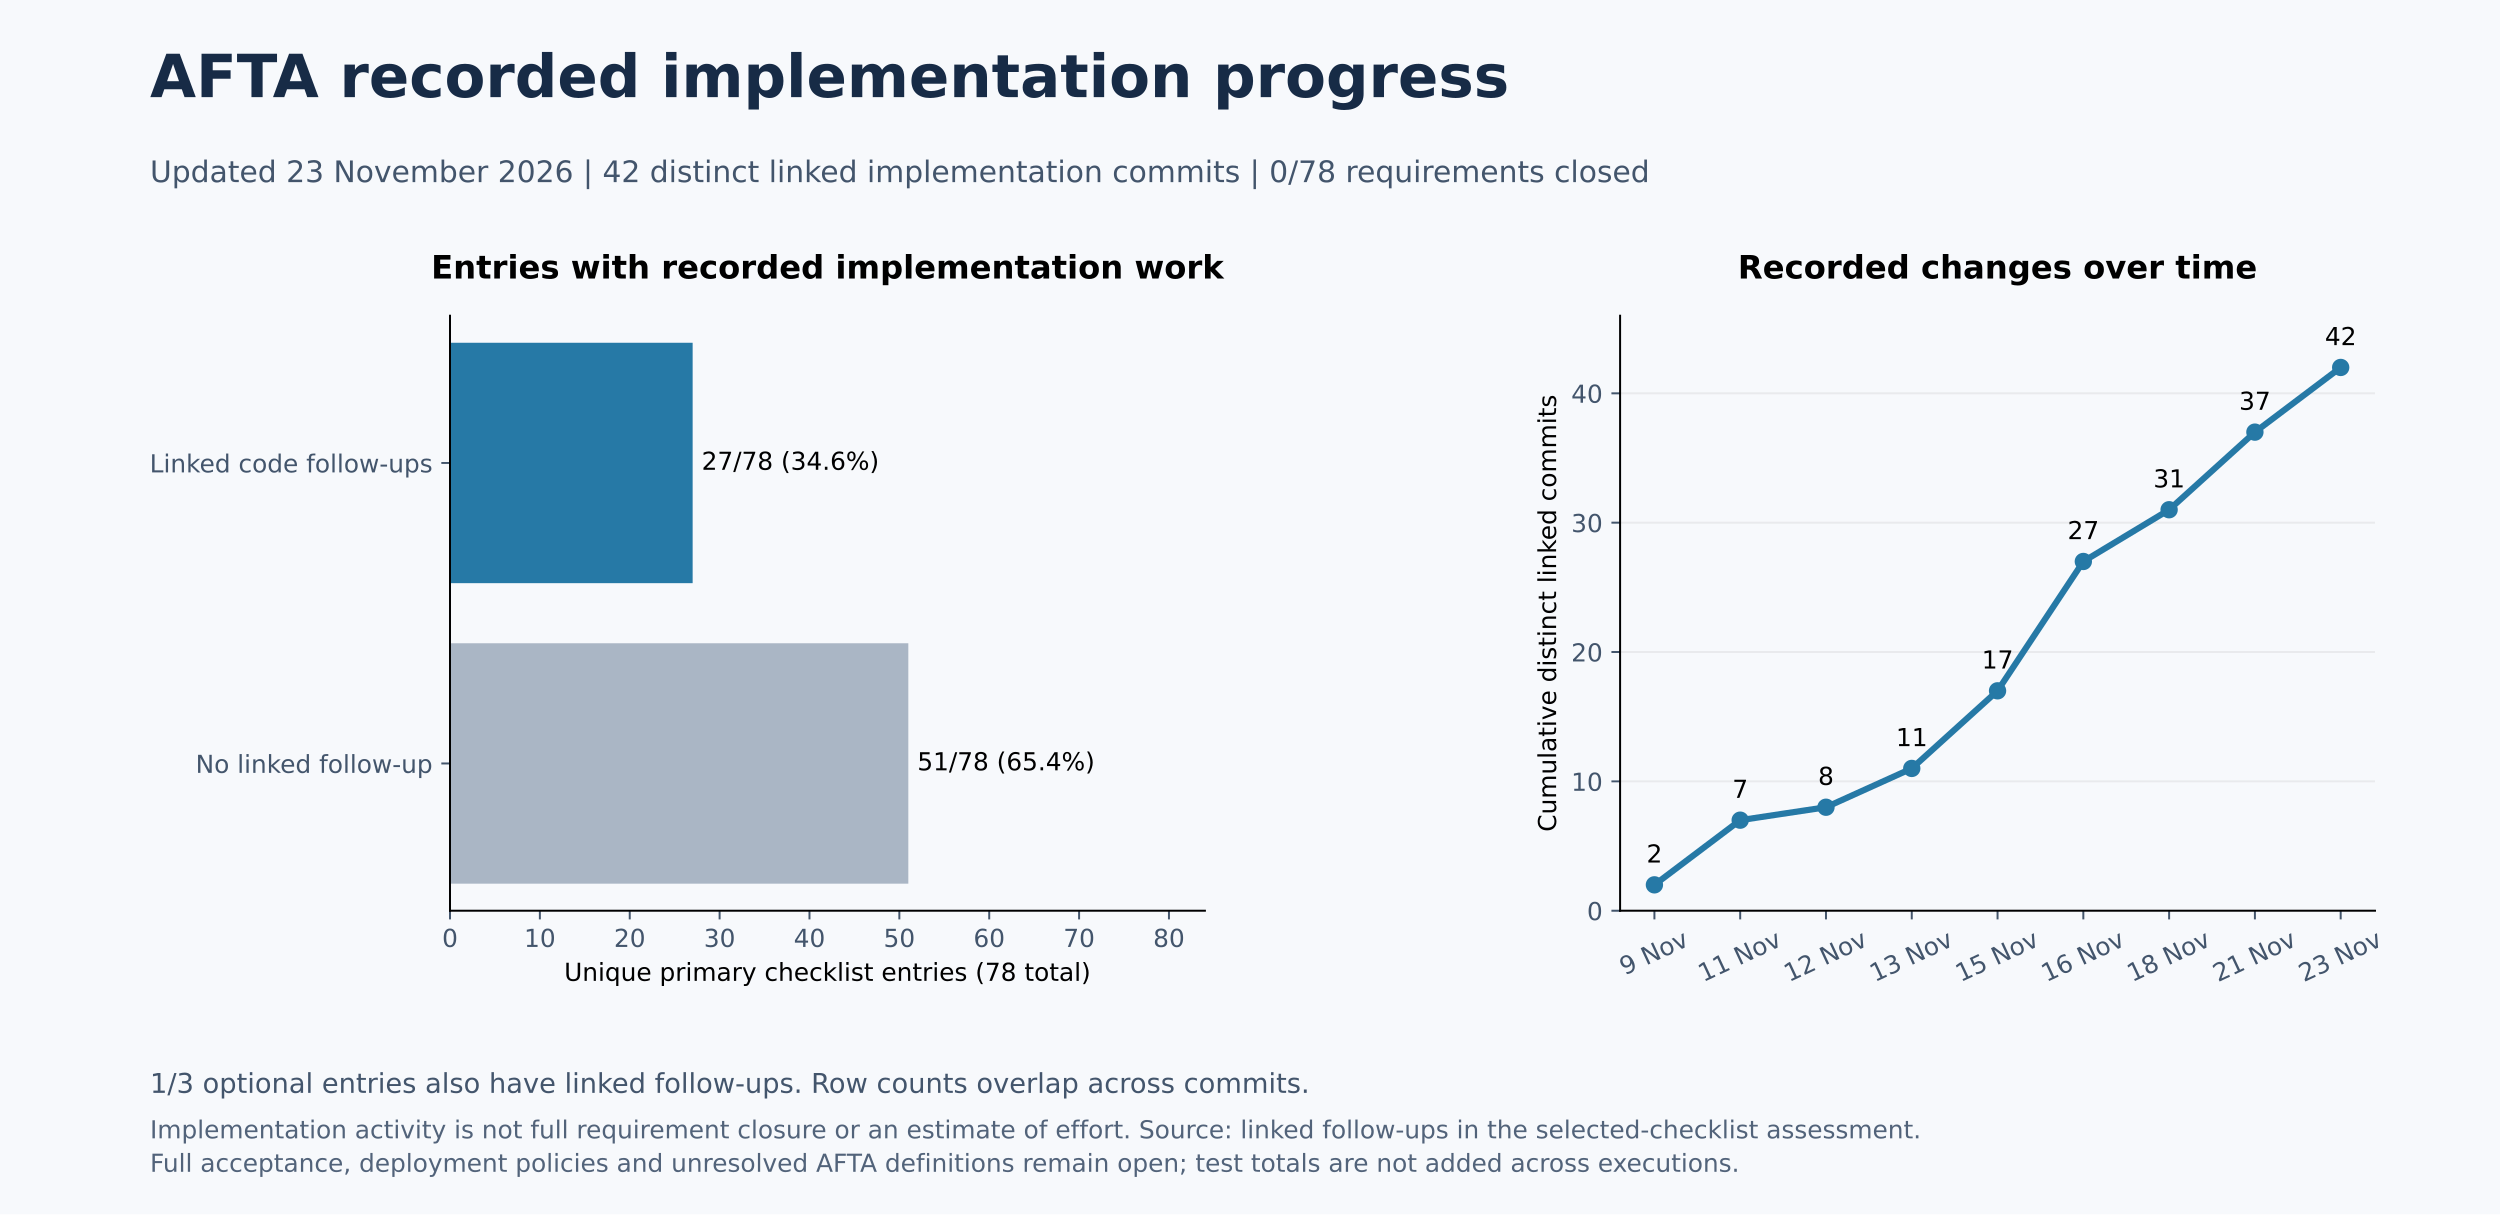
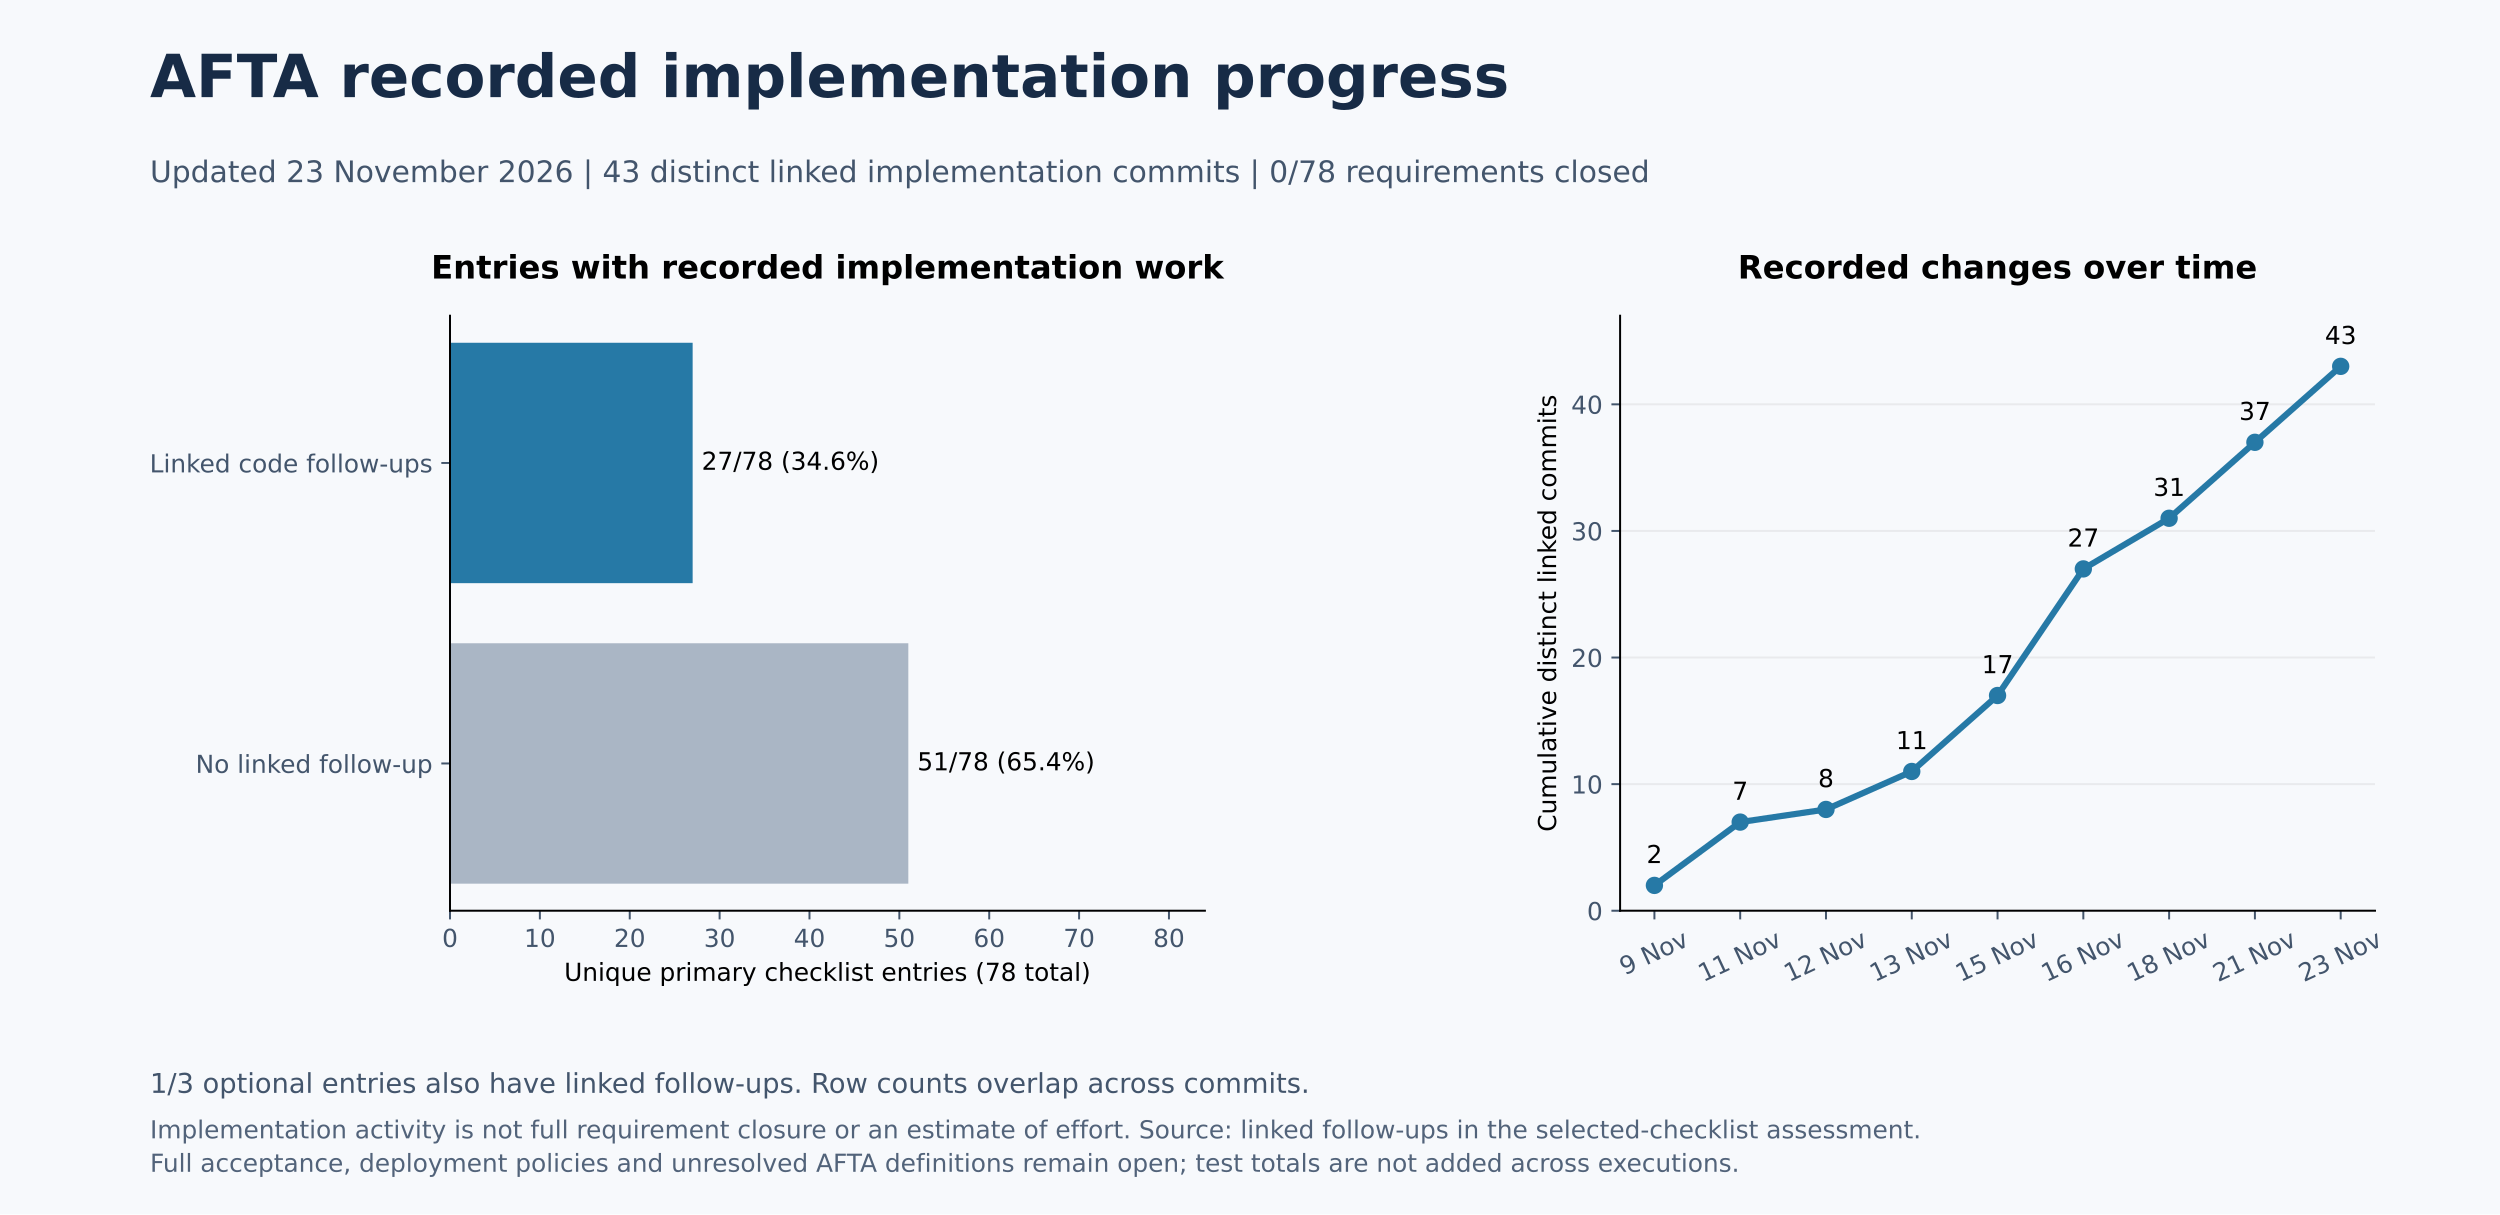
<svg xmlns="http://www.w3.org/2000/svg" xmlns:xlink="http://www.w3.org/1999/xlink" width="1008pt" height="489.6pt" viewBox="0 0 1008 489.6" version="1.1">
  <defs>
    <style type="text/css">*{stroke-linejoin: round; stroke-linecap: butt}</style>
  </defs>
  <g id="figure_1">
    <g id="patch_1">
      <path d="M 0 489.6 L 1008 489.6 L 1008 0 L 0 0 z " style="fill: #f7f9fc" />
    </g>
    <g id="axes_1">
      <g id="patch_2">
        <path d="M 181.44 367.2 L 485.816 367.2 L 485.816 127.296 L 181.44 127.296 z " style="fill: #f7f9fc" />
      </g>
      <g id="patch_3">
-         <path d="M 181.44 138.201 L 279.275 138.201 L 279.275 235.132 L 181.44 235.132 z " clip-path="url(#p24eb7e56e4)" style="fill: #2679a6" />
+         <path d="M 181.44 138.201 L 279.275 138.201 L 279.275 235.132 L 181.44 235.132 z " clip-path="url(#pbc83897112)" style="fill: #2679a6" />
      </g>
      <g id="patch_4">
-         <path d="M 181.44 259.364 L 366.24 259.364 L 366.24 356.295 L 181.44 356.295 z " clip-path="url(#p24eb7e56e4)" style="fill: #aab6c5" />
+         <path d="M 181.44 259.364 L 366.24 259.364 L 366.24 356.295 L 181.44 356.295 z " clip-path="url(#pbc83897112)" style="fill: #aab6c5" />
      </g>
      <g id="matplotlib.axis_1">
        <g id="xtick_1">
          <g id="line2d_1">
            <defs>
-               <path id="mef30258f08" d="M 0 0 L 0 3.5 " style="stroke: #43556c; stroke-width: 0.8" />
+               <path id="m74cf019983" d="M 0 0 L 0 3.5 " style="stroke: #43556c; stroke-width: 0.8" />
            </defs>
            <g>
-               <use xlink:href="#mef30258f08" x="181.44" y="367.2" style="fill: #43556c; stroke: #43556c; stroke-width: 0.8" />
+               <use xlink:href="#m74cf019983" x="181.44" y="367.2" style="fill: #43556c; stroke: #43556c; stroke-width: 0.8" />
            </g>
          </g>
          <g id="text_1">
            <text style="font-size: 10px; font-family: 'DejaVu Sans'; text-anchor: middle; fill: #43556c" x="181.44" y="381.798" transform="rotate(-0 181.44 381.7984)">0</text>
          </g>
        </g>
        <g id="xtick_2">
          <g id="line2d_2">
            <g>
-               <use xlink:href="#mef30258f08" x="217.675" y="367.2" style="fill: #43556c; stroke: #43556c; stroke-width: 0.8" />
+               <use xlink:href="#m74cf019983" x="217.675" y="367.2" style="fill: #43556c; stroke: #43556c; stroke-width: 0.8" />
            </g>
          </g>
          <g id="text_2">
            <text style="font-size: 10px; font-family: 'DejaVu Sans'; text-anchor: middle; fill: #43556c" x="217.675" y="381.798" transform="rotate(-0 217.6753 381.7984)">10</text>
          </g>
        </g>
        <g id="xtick_3">
          <g id="line2d_3">
            <g>
-               <use xlink:href="#mef30258f08" x="253.911" y="367.2" style="fill: #43556c; stroke: #43556c; stroke-width: 0.8" />
+               <use xlink:href="#m74cf019983" x="253.911" y="367.2" style="fill: #43556c; stroke: #43556c; stroke-width: 0.8" />
            </g>
          </g>
          <g id="text_3">
            <text style="font-size: 10px; font-family: 'DejaVu Sans'; text-anchor: middle; fill: #43556c" x="253.911" y="381.798" transform="rotate(-0 253.9106 381.7984)">20</text>
          </g>
        </g>
        <g id="xtick_4">
          <g id="line2d_4">
            <g>
-               <use xlink:href="#mef30258f08" x="290.146" y="367.2" style="fill: #43556c; stroke: #43556c; stroke-width: 0.8" />
+               <use xlink:href="#m74cf019983" x="290.146" y="367.2" style="fill: #43556c; stroke: #43556c; stroke-width: 0.8" />
            </g>
          </g>
          <g id="text_4">
            <text style="font-size: 10px; font-family: 'DejaVu Sans'; text-anchor: middle; fill: #43556c" x="290.146" y="381.798" transform="rotate(-0 290.1459 381.7984)">30</text>
          </g>
        </g>
        <g id="xtick_5">
          <g id="line2d_5">
            <g>
-               <use xlink:href="#mef30258f08" x="326.381" y="367.2" style="fill: #43556c; stroke: #43556c; stroke-width: 0.8" />
+               <use xlink:href="#m74cf019983" x="326.381" y="367.2" style="fill: #43556c; stroke: #43556c; stroke-width: 0.8" />
            </g>
          </g>
          <g id="text_5">
            <text style="font-size: 10px; font-family: 'DejaVu Sans'; text-anchor: middle; fill: #43556c" x="326.381" y="381.798" transform="rotate(-0 326.3812 381.7984)">40</text>
          </g>
        </g>
        <g id="xtick_6">
          <g id="line2d_6">
            <g>
-               <use xlink:href="#mef30258f08" x="362.616" y="367.2" style="fill: #43556c; stroke: #43556c; stroke-width: 0.8" />
+               <use xlink:href="#m74cf019983" x="362.616" y="367.2" style="fill: #43556c; stroke: #43556c; stroke-width: 0.8" />
            </g>
          </g>
          <g id="text_6">
            <text style="font-size: 10px; font-family: 'DejaVu Sans'; text-anchor: middle; fill: #43556c" x="362.616" y="381.798" transform="rotate(-0 362.6165 381.7984)">50</text>
          </g>
        </g>
        <g id="xtick_7">
          <g id="line2d_7">
            <g>
-               <use xlink:href="#mef30258f08" x="398.852" y="367.2" style="fill: #43556c; stroke: #43556c; stroke-width: 0.8" />
+               <use xlink:href="#m74cf019983" x="398.852" y="367.2" style="fill: #43556c; stroke: #43556c; stroke-width: 0.8" />
            </g>
          </g>
          <g id="text_7">
            <text style="font-size: 10px; font-family: 'DejaVu Sans'; text-anchor: middle; fill: #43556c" x="398.852" y="381.798" transform="rotate(-0 398.8518 381.7984)">60</text>
          </g>
        </g>
        <g id="xtick_8">
          <g id="line2d_8">
            <g>
-               <use xlink:href="#mef30258f08" x="435.087" y="367.2" style="fill: #43556c; stroke: #43556c; stroke-width: 0.8" />
+               <use xlink:href="#m74cf019983" x="435.087" y="367.2" style="fill: #43556c; stroke: #43556c; stroke-width: 0.8" />
            </g>
          </g>
          <g id="text_8">
            <text style="font-size: 10px; font-family: 'DejaVu Sans'; text-anchor: middle; fill: #43556c" x="435.087" y="381.798" transform="rotate(-0 435.0871 381.7984)">70</text>
          </g>
        </g>
        <g id="xtick_9">
          <g id="line2d_9">
            <g>
-               <use xlink:href="#mef30258f08" x="471.322" y="367.2" style="fill: #43556c; stroke: #43556c; stroke-width: 0.8" />
+               <use xlink:href="#m74cf019983" x="471.322" y="367.2" style="fill: #43556c; stroke: #43556c; stroke-width: 0.8" />
            </g>
          </g>
          <g id="text_9">
            <text style="font-size: 10px; font-family: 'DejaVu Sans'; text-anchor: middle; fill: #43556c" x="471.322" y="381.798" transform="rotate(-0 471.3224 381.7984)">80</text>
          </g>
        </g>
        <g id="text_10">
          <text style="font-size: 10px; font-family: 'DejaVu Sans'; text-anchor: middle" x="333.628" y="395.477" transform="rotate(-0 333.6282 395.4766)">Unique primary checklist entries (78 total)</text>
        </g>
      </g>
      <g id="matplotlib.axis_2">
        <g id="ytick_1">
          <g id="line2d_10">
            <defs>
-               <path id="maafde3e74e" d="M 0 0 L -3.5 0 " style="stroke: #43556c; stroke-width: 0.8" />
+               <path id="m7fa1198179" d="M 0 0 L -3.5 0 " style="stroke: #43556c; stroke-width: 0.8" />
            </defs>
            <g>
-               <use xlink:href="#maafde3e74e" x="181.44" y="186.666" style="fill: #43556c; stroke: #43556c; stroke-width: 0.8" />
+               <use xlink:href="#m7fa1198179" x="181.44" y="186.666" style="fill: #43556c; stroke: #43556c; stroke-width: 0.8" />
            </g>
          </g>
          <g id="text_11">
            <text style="font-size: 10px; font-family: 'DejaVu Sans'; text-anchor: end; fill: #43556c" x="174.44" y="190.465" transform="rotate(-0 174.44 190.4654)">Linked code follow-ups</text>
          </g>
        </g>
        <g id="ytick_2">
          <g id="line2d_11">
            <g>
-               <use xlink:href="#maafde3e74e" x="181.44" y="307.83" style="fill: #43556c; stroke: #43556c; stroke-width: 0.8" />
+               <use xlink:href="#m7fa1198179" x="181.44" y="307.83" style="fill: #43556c; stroke: #43556c; stroke-width: 0.8" />
            </g>
          </g>
          <g id="text_12">
            <text style="font-size: 10px; font-family: 'DejaVu Sans'; text-anchor: end; fill: #43556c" x="174.44" y="311.629" transform="rotate(-0 174.44 311.629)">No linked follow-up</text>
          </g>
        </g>
      </g>
      <g id="patch_5">
        <path d="M 181.44 367.2 L 181.44 127.296 " style="fill: none; stroke: #000000; stroke-width: 0.8; stroke-linejoin: miter; stroke-linecap: square" />
      </g>
      <g id="patch_6">
        <path d="M 181.44 367.2 L 485.816 367.2 " style="fill: none; stroke: #000000; stroke-width: 0.8; stroke-linejoin: miter; stroke-linecap: square" />
      </g>
      <g id="text_13">
        <text style="font-size: 10px; font-family: 'DejaVu Sans'; text-anchor: start" x="282.899" y="189.426" transform="rotate(-0 282.8988 189.4256)">27/78 (34.6%)</text>
      </g>
      <g id="text_14">
        <text style="font-size: 10px; font-family: 'DejaVu Sans'; text-anchor: start" x="369.864" y="310.589" transform="rotate(-0 369.8635 310.5892)">51/78 (65.4%)</text>
      </g>
      <g id="text_15">
        <text style="font-weight: 700; font-size: 13px; font-family: 'DejaVu Sans'; text-anchor: middle" x="333.628" y="112.296" transform="rotate(-0 333.6282 112.296)">Entries with recorded implementation work</text>
      </g>
    </g>
    <g id="axes_2">
      <g id="patch_7">
        <path d="M 653.224 367.2 L 957.6 367.2 L 957.6 127.296 L 653.224 127.296 z " style="fill: #f7f9fc" />
      </g>
      <g id="matplotlib.axis_3">
        <g id="xtick_10">
          <g id="line2d_12">
            <g>
-               <use xlink:href="#mef30258f08" x="667.059" y="367.2" style="fill: #43556c; stroke: #43556c; stroke-width: 0.8" />
+               <use xlink:href="#m74cf019983" x="667.059" y="367.2" style="fill: #43556c; stroke: #43556c; stroke-width: 0.8" />
            </g>
          </g>
          <g id="text_16">
            <text style="font-size: 10px; font-family: 'DejaVu Sans'; fill: #43556c" transform="translate(655.0566 393.3675) rotate(-25)">9 Nov</text>
          </g>
        </g>
        <g id="xtick_11">
          <g id="line2d_13">
            <g>
-               <use xlink:href="#mef30258f08" x="701.647" y="367.2" style="fill: #43556c; stroke: #43556c; stroke-width: 0.8" />
+               <use xlink:href="#m74cf019983" x="701.647" y="367.2" style="fill: #43556c; stroke: #43556c; stroke-width: 0.8" />
            </g>
          </g>
          <g id="text_17">
            <text style="font-size: 10px; font-family: 'DejaVu Sans'; fill: #43556c" transform="translate(686.7617 396.0565) rotate(-25)">11 Nov</text>
          </g>
        </g>
        <g id="xtick_12">
          <g id="line2d_14">
            <g>
-               <use xlink:href="#mef30258f08" x="736.235" y="367.2" style="fill: #43556c; stroke: #43556c; stroke-width: 0.8" />
+               <use xlink:href="#m74cf019983" x="736.235" y="367.2" style="fill: #43556c; stroke: #43556c; stroke-width: 0.8" />
            </g>
          </g>
          <g id="text_18">
            <text style="font-size: 10px; font-family: 'DejaVu Sans'; fill: #43556c" transform="translate(721.3499 396.0565) rotate(-25)">12 Nov</text>
          </g>
        </g>
        <g id="xtick_13">
          <g id="line2d_15">
            <g>
-               <use xlink:href="#mef30258f08" x="770.824" y="367.2" style="fill: #43556c; stroke: #43556c; stroke-width: 0.8" />
+               <use xlink:href="#m74cf019983" x="770.824" y="367.2" style="fill: #43556c; stroke: #43556c; stroke-width: 0.8" />
            </g>
          </g>
          <g id="text_19">
            <text style="font-size: 10px; font-family: 'DejaVu Sans'; fill: #43556c" transform="translate(755.9381 396.0565) rotate(-25)">13 Nov</text>
          </g>
        </g>
        <g id="xtick_14">
          <g id="line2d_16">
            <g>
-               <use xlink:href="#mef30258f08" x="805.412" y="367.2" style="fill: #43556c; stroke: #43556c; stroke-width: 0.8" />
+               <use xlink:href="#m74cf019983" x="805.412" y="367.2" style="fill: #43556c; stroke: #43556c; stroke-width: 0.8" />
            </g>
          </g>
          <g id="text_20">
            <text style="font-size: 10px; font-family: 'DejaVu Sans'; fill: #43556c" transform="translate(790.5264 396.0565) rotate(-25)">15 Nov</text>
          </g>
        </g>
        <g id="xtick_15">
          <g id="line2d_17">
            <g>
-               <use xlink:href="#mef30258f08" x="840" y="367.2" style="fill: #43556c; stroke: #43556c; stroke-width: 0.8" />
+               <use xlink:href="#m74cf019983" x="840" y="367.2" style="fill: #43556c; stroke: #43556c; stroke-width: 0.8" />
            </g>
          </g>
          <g id="text_21">
            <text style="font-size: 10px; font-family: 'DejaVu Sans'; fill: #43556c" transform="translate(825.1146 396.0565) rotate(-25)">16 Nov</text>
          </g>
        </g>
        <g id="xtick_16">
          <g id="line2d_18">
            <g>
-               <use xlink:href="#mef30258f08" x="874.588" y="367.2" style="fill: #43556c; stroke: #43556c; stroke-width: 0.8" />
+               <use xlink:href="#m74cf019983" x="874.588" y="367.2" style="fill: #43556c; stroke: #43556c; stroke-width: 0.8" />
            </g>
          </g>
          <g id="text_22">
            <text style="font-size: 10px; font-family: 'DejaVu Sans'; fill: #43556c" transform="translate(859.7028 396.0565) rotate(-25)">18 Nov</text>
          </g>
        </g>
        <g id="xtick_17">
          <g id="line2d_19">
            <g>
-               <use xlink:href="#mef30258f08" x="909.176" y="367.2" style="fill: #43556c; stroke: #43556c; stroke-width: 0.8" />
+               <use xlink:href="#m74cf019983" x="909.176" y="367.2" style="fill: #43556c; stroke: #43556c; stroke-width: 0.8" />
            </g>
          </g>
          <g id="text_23">
            <text style="font-size: 10px; font-family: 'DejaVu Sans'; fill: #43556c" transform="translate(894.2911 396.0565) rotate(-25)">21 Nov</text>
          </g>
        </g>
        <g id="xtick_18">
          <g id="line2d_20">
            <g>
-               <use xlink:href="#mef30258f08" x="943.765" y="367.2" style="fill: #43556c; stroke: #43556c; stroke-width: 0.8" />
+               <use xlink:href="#m74cf019983" x="943.765" y="367.2" style="fill: #43556c; stroke: #43556c; stroke-width: 0.8" />
            </g>
          </g>
          <g id="text_24">
            <text style="font-size: 10px; font-family: 'DejaVu Sans'; fill: #43556c" transform="translate(928.8793 396.0565) rotate(-25)">23 Nov</text>
          </g>
        </g>
      </g>
      <g id="matplotlib.axis_4">
        <g id="ytick_3">
          <g id="line2d_21">
-             <path d="M 653.224 367.2 L 957.6 367.2 " clip-path="url(#p1311755c35)" style="fill: none; stroke: #b0b0b0; stroke-opacity: 0.2; stroke-width: 0.8; stroke-linecap: square" />
+             <path d="M 653.224 367.2 L 957.6 367.2 " clip-path="url(#pc11b31377b)" style="fill: none; stroke: #b0b0b0; stroke-opacity: 0.2; stroke-width: 0.8; stroke-linecap: square" />
          </g>
          <g id="line2d_22">
            <g>
-               <use xlink:href="#maafde3e74e" x="653.224" y="367.2" style="fill: #43556c; stroke: #43556c; stroke-width: 0.8" />
+               <use xlink:href="#m7fa1198179" x="653.224" y="367.2" style="fill: #43556c; stroke: #43556c; stroke-width: 0.8" />
            </g>
          </g>
          <g id="text_25">
            <text style="font-size: 10px; font-family: 'DejaVu Sans'; text-anchor: end; fill: #43556c" x="646.224" y="370.999" transform="rotate(-0 646.2235 370.9992)">0</text>
          </g>
        </g>
        <g id="ytick_4">
          <g id="line2d_23">
-             <path d="M 653.224 315.047 L 957.6 315.047 " clip-path="url(#p1311755c35)" style="fill: none; stroke: #b0b0b0; stroke-opacity: 0.2; stroke-width: 0.8; stroke-linecap: square" />
+             <path d="M 653.224 316.157 L 957.6 316.157 " clip-path="url(#pc11b31377b)" style="fill: none; stroke: #b0b0b0; stroke-opacity: 0.2; stroke-width: 0.8; stroke-linecap: square" />
          </g>
          <g id="line2d_24">
            <g>
-               <use xlink:href="#maafde3e74e" x="653.224" y="315.047" style="fill: #43556c; stroke: #43556c; stroke-width: 0.8" />
+               <use xlink:href="#m7fa1198179" x="653.224" y="316.157" style="fill: #43556c; stroke: #43556c; stroke-width: 0.8" />
            </g>
          </g>
          <g id="text_26">
-             <text style="font-size: 10px; font-family: 'DejaVu Sans'; text-anchor: end; fill: #43556c" x="646.224" y="318.846" transform="rotate(-0 646.2235 318.8462)">10</text>
+             <text style="font-size: 10px; font-family: 'DejaVu Sans'; text-anchor: end; fill: #43556c" x="646.224" y="319.956" transform="rotate(-0 646.2235 319.9558)">10</text>
          </g>
        </g>
        <g id="ytick_5">
          <g id="line2d_25">
-             <path d="M 653.224 262.894 L 957.6 262.894 " clip-path="url(#p1311755c35)" style="fill: none; stroke: #b0b0b0; stroke-opacity: 0.2; stroke-width: 0.8; stroke-linecap: square" />
+             <path d="M 653.224 265.113 L 957.6 265.113 " clip-path="url(#pc11b31377b)" style="fill: none; stroke: #b0b0b0; stroke-opacity: 0.2; stroke-width: 0.8; stroke-linecap: square" />
          </g>
          <g id="line2d_26">
            <g>
-               <use xlink:href="#maafde3e74e" x="653.224" y="262.894" style="fill: #43556c; stroke: #43556c; stroke-width: 0.8" />
+               <use xlink:href="#m7fa1198179" x="653.224" y="265.113" style="fill: #43556c; stroke: #43556c; stroke-width: 0.8" />
            </g>
          </g>
          <g id="text_27">
-             <text style="font-size: 10px; font-family: 'DejaVu Sans'; text-anchor: end; fill: #43556c" x="646.224" y="266.693" transform="rotate(-0 646.2235 266.6931)">20</text>
+             <text style="font-size: 10px; font-family: 'DejaVu Sans'; text-anchor: end; fill: #43556c" x="646.224" y="268.912" transform="rotate(-0 646.2235 268.9124)">20</text>
          </g>
        </g>
        <g id="ytick_6">
          <g id="line2d_27">
-             <path d="M 653.224 210.741 L 957.6 210.741 " clip-path="url(#p1311755c35)" style="fill: none; stroke: #b0b0b0; stroke-opacity: 0.2; stroke-width: 0.8; stroke-linecap: square" />
+             <path d="M 653.224 214.07 L 957.6 214.07 " clip-path="url(#pc11b31377b)" style="fill: none; stroke: #b0b0b0; stroke-opacity: 0.2; stroke-width: 0.8; stroke-linecap: square" />
          </g>
          <g id="line2d_28">
            <g>
-               <use xlink:href="#maafde3e74e" x="653.224" y="210.741" style="fill: #43556c; stroke: #43556c; stroke-width: 0.8" />
+               <use xlink:href="#m7fa1198179" x="653.224" y="214.07" style="fill: #43556c; stroke: #43556c; stroke-width: 0.8" />
            </g>
          </g>
          <g id="text_28">
-             <text style="font-size: 10px; font-family: 'DejaVu Sans'; text-anchor: end; fill: #43556c" x="646.224" y="214.54" transform="rotate(-0 646.2235 214.5401)">30</text>
+             <text style="font-size: 10px; font-family: 'DejaVu Sans'; text-anchor: end; fill: #43556c" x="646.224" y="217.869" transform="rotate(-0 646.2235 217.869)">30</text>
          </g>
        </g>
        <g id="ytick_7">
          <g id="line2d_29">
-             <path d="M 653.224 158.588 L 957.6 158.588 " clip-path="url(#p1311755c35)" style="fill: none; stroke: #b0b0b0; stroke-opacity: 0.2; stroke-width: 0.8; stroke-linecap: square" />
+             <path d="M 653.224 163.026 L 957.6 163.026 " clip-path="url(#pc11b31377b)" style="fill: none; stroke: #b0b0b0; stroke-opacity: 0.2; stroke-width: 0.8; stroke-linecap: square" />
          </g>
          <g id="line2d_30">
            <g>
-               <use xlink:href="#maafde3e74e" x="653.224" y="158.588" style="fill: #43556c; stroke: #43556c; stroke-width: 0.8" />
+               <use xlink:href="#m7fa1198179" x="653.224" y="163.026" style="fill: #43556c; stroke: #43556c; stroke-width: 0.8" />
            </g>
          </g>
          <g id="text_29">
-             <text style="font-size: 10px; font-family: 'DejaVu Sans'; text-anchor: end; fill: #43556c" x="646.224" y="162.387" transform="rotate(-0 646.2235 162.387)">40</text>
+             <text style="font-size: 10px; font-family: 'DejaVu Sans'; text-anchor: end; fill: #43556c" x="646.224" y="166.826" transform="rotate(-0 646.2235 166.8256)">40</text>
          </g>
        </g>
        <g id="text_30">
          <text style="font-size: 10px; font-family: 'DejaVu Sans'; text-anchor: middle" x="627.419" y="247.248" transform="rotate(-90 627.4188 247.248)">Cumulative distinct linked commits</text>
        </g>
      </g>
      <g id="line2d_31">
-         <path d="M 667.059 356.769 L 701.647 330.693 L 736.235 325.478 L 770.824 309.832 L 805.412 278.54 L 840 226.387 L 874.588 205.526 L 909.176 174.234 L 943.765 148.157 " clip-path="url(#p1311755c35)" style="fill: none; stroke: #2679a6; stroke-width: 2.5; stroke-linecap: square" />
+         <path d="M 667.059 356.991 L 701.647 331.47 L 736.235 326.365 L 770.824 311.052 L 805.412 280.426 L 840 229.383 L 874.588 208.965 L 909.176 178.339 L 943.765 147.713 " clip-path="url(#pc11b31377b)" style="fill: none; stroke: #2679a6; stroke-width: 2.5; stroke-linecap: square" />
        <defs>
-           <path id="m362eb6fb2a" d="M 0 3 C 0.796 3 1.559 2.684 2.121 2.121 C 2.684 1.559 3 0.796 3 0 C 3 -0.796 2.684 -1.559 2.121 -2.121 C 1.559 -2.684 0.796 -3 0 -3 C -0.796 -3 -1.559 -2.684 -2.121 -2.121 C -2.684 -1.559 -3 -0.796 -3 0 C -3 0.796 -2.684 1.559 -2.121 2.121 C -1.559 2.684 -0.796 3 0 3 z " style="stroke: #2679a6" />
+           <path id="mda019c5fb7" d="M 0 3 C 0.796 3 1.559 2.684 2.121 2.121 C 2.684 1.559 3 0.796 3 0 C 3 -0.796 2.684 -1.559 2.121 -2.121 C 1.559 -2.684 0.796 -3 0 -3 C -0.796 -3 -1.559 -2.684 -2.121 -2.121 C -2.684 -1.559 -3 -0.796 -3 0 C -3 0.796 -2.684 1.559 -2.121 2.121 C -1.559 2.684 -0.796 3 0 3 z " style="stroke: #2679a6" />
        </defs>
-         <g clip-path="url(#p1311755c35)">
-           <use xlink:href="#m362eb6fb2a" x="667.059" y="356.769" style="fill: #2679a6; stroke: #2679a6" />
-           <use xlink:href="#m362eb6fb2a" x="701.647" y="330.693" style="fill: #2679a6; stroke: #2679a6" />
-           <use xlink:href="#m362eb6fb2a" x="736.235" y="325.478" style="fill: #2679a6; stroke: #2679a6" />
-           <use xlink:href="#m362eb6fb2a" x="770.824" y="309.832" style="fill: #2679a6; stroke: #2679a6" />
-           <use xlink:href="#m362eb6fb2a" x="805.412" y="278.54" style="fill: #2679a6; stroke: #2679a6" />
-           <use xlink:href="#m362eb6fb2a" x="840" y="226.387" style="fill: #2679a6; stroke: #2679a6" />
-           <use xlink:href="#m362eb6fb2a" x="874.588" y="205.526" style="fill: #2679a6; stroke: #2679a6" />
-           <use xlink:href="#m362eb6fb2a" x="909.176" y="174.234" style="fill: #2679a6; stroke: #2679a6" />
-           <use xlink:href="#m362eb6fb2a" x="943.765" y="148.157" style="fill: #2679a6; stroke: #2679a6" />
+         <g clip-path="url(#pc11b31377b)">
+           <use xlink:href="#mda019c5fb7" x="667.059" y="356.991" style="fill: #2679a6; stroke: #2679a6" />
+           <use xlink:href="#mda019c5fb7" x="701.647" y="331.47" style="fill: #2679a6; stroke: #2679a6" />
+           <use xlink:href="#mda019c5fb7" x="736.235" y="326.365" style="fill: #2679a6; stroke: #2679a6" />
+           <use xlink:href="#mda019c5fb7" x="770.824" y="311.052" style="fill: #2679a6; stroke: #2679a6" />
+           <use xlink:href="#mda019c5fb7" x="805.412" y="280.426" style="fill: #2679a6; stroke: #2679a6" />
+           <use xlink:href="#mda019c5fb7" x="840" y="229.383" style="fill: #2679a6; stroke: #2679a6" />
+           <use xlink:href="#mda019c5fb7" x="874.588" y="208.965" style="fill: #2679a6; stroke: #2679a6" />
+           <use xlink:href="#mda019c5fb7" x="909.176" y="178.339" style="fill: #2679a6; stroke: #2679a6" />
+           <use xlink:href="#mda019c5fb7" x="943.765" y="147.713" style="fill: #2679a6; stroke: #2679a6" />
        </g>
      </g>
      <g id="patch_8">
        <path d="M 653.224 367.2 L 653.224 127.296 " style="fill: none; stroke: #000000; stroke-width: 0.8; stroke-linejoin: miter; stroke-linecap: square" />
      </g>
      <g id="patch_9">
        <path d="M 653.224 367.2 L 957.6 367.2 " style="fill: none; stroke: #000000; stroke-width: 0.8; stroke-linejoin: miter; stroke-linecap: square" />
      </g>
      <g id="text_31">
-         <text style="font-size: 10px; font-family: 'DejaVu Sans'; text-anchor: middle" x="667.059" y="347.769" transform="rotate(-0 667.0588 347.7694)">2</text>
+         <text style="font-size: 10px; font-family: 'DejaVu Sans'; text-anchor: middle" x="667.059" y="347.991" transform="rotate(-0 667.0588 347.9913)">2</text>
      </g>
      <g id="text_32">
-         <text style="font-size: 10px; font-family: 'DejaVu Sans'; text-anchor: middle" x="701.647" y="321.693" transform="rotate(-0 701.6471 321.6929)">7</text>
+         <text style="font-size: 10px; font-family: 'DejaVu Sans'; text-anchor: middle" x="701.647" y="322.47" transform="rotate(-0 701.6471 322.4696)">7</text>
      </g>
      <g id="text_33">
-         <text style="font-size: 10px; font-family: 'DejaVu Sans'; text-anchor: middle" x="736.235" y="316.478" transform="rotate(-0 736.2353 316.4776)">8</text>
+         <text style="font-size: 10px; font-family: 'DejaVu Sans'; text-anchor: middle" x="736.235" y="317.365" transform="rotate(-0 736.2353 317.3653)">8</text>
      </g>
      <g id="text_34">
-         <text style="font-size: 10px; font-family: 'DejaVu Sans'; text-anchor: middle" x="770.824" y="300.832" transform="rotate(-0 770.8235 300.8317)">11</text>
+         <text style="font-size: 10px; font-family: 'DejaVu Sans'; text-anchor: middle" x="770.824" y="302.052" transform="rotate(-0 770.8235 302.0523)">11</text>
      </g>
      <g id="text_35">
-         <text style="font-size: 10px; font-family: 'DejaVu Sans'; text-anchor: middle" x="805.412" y="269.54" transform="rotate(-0 805.4118 269.5398)">17</text>
+         <text style="font-size: 10px; font-family: 'DejaVu Sans'; text-anchor: middle" x="805.412" y="271.426" transform="rotate(-0 805.4118 271.4262)">17</text>
      </g>
      <g id="text_36">
-         <text style="font-size: 10px; font-family: 'DejaVu Sans'; text-anchor: middle" x="840" y="217.387" transform="rotate(-0 840 217.3868)">27</text>
+         <text style="font-size: 10px; font-family: 'DejaVu Sans'; text-anchor: middle" x="840" y="220.383" transform="rotate(-0 840 220.3828)">27</text>
      </g>
      <g id="text_37">
-         <text style="font-size: 10px; font-family: 'DejaVu Sans'; text-anchor: middle" x="874.588" y="196.526" transform="rotate(-0 874.5882 196.5256)">31</text>
+         <text style="font-size: 10px; font-family: 'DejaVu Sans'; text-anchor: middle" x="874.588" y="199.965" transform="rotate(-0 874.5882 199.9654)">31</text>
      </g>
      <g id="text_38">
-         <text style="font-size: 10px; font-family: 'DejaVu Sans'; text-anchor: middle" x="909.176" y="165.234" transform="rotate(-0 909.1765 165.2337)">37</text>
+         <text style="font-size: 10px; font-family: 'DejaVu Sans'; text-anchor: middle" x="909.176" y="169.339" transform="rotate(-0 909.1765 169.3394)">37</text>
      </g>
      <g id="text_39">
-         <text style="font-size: 10px; font-family: 'DejaVu Sans'; text-anchor: middle" x="943.765" y="139.157" transform="rotate(-0 943.7647 139.1572)">42</text>
+         <text style="font-size: 10px; font-family: 'DejaVu Sans'; text-anchor: middle" x="943.765" y="138.713" transform="rotate(-0 943.7647 138.7134)">43</text>
      </g>
      <g id="text_40">
        <text style="font-weight: 700; font-size: 13px; font-family: 'DejaVu Sans'; text-anchor: middle" x="805.412" y="112.296" transform="rotate(-0 805.4118 112.296)">Recorded changes over time</text>
      </g>
    </g>
    <g id="text_41">
      <text style="font-weight: 700; font-size: 24px; font-family: 'DejaVu Sans'; text-anchor: start; fill: #172b46" x="60.48" y="39.168" transform="rotate(-0 60.48 39.168)">AFTA recorded implementation progress</text>
    </g>
    <g id="text_42">
-       <text style="font-size: 12px; font-family: 'DejaVu Sans'; text-anchor: start; fill: #43556c" x="60.48" y="73.44" transform="rotate(-0 60.48 73.44)">Updated 23 November 2026 | 42 distinct linked implementation commits | 0/78 requirements closed</text>
+       <text style="font-size: 12px; font-family: 'DejaVu Sans'; text-anchor: start; fill: #43556c" x="60.48" y="73.44" transform="rotate(-0 60.48 73.44)">Updated 23 November 2026 | 43 distinct linked implementation commits | 0/78 requirements closed</text>
    </g>
    <g id="text_43">
      <text style="font-size: 11px; font-family: 'DejaVu Sans'; text-anchor: start; fill: #43556c" x="60.48" y="440.64" transform="rotate(-0 60.48 440.64)">1/3 optional entries also have linked follow-ups. Row counts overlap across commits.</text>
    </g>
    <g id="text_44">
      <text style="font-size: 10px; font-family: 'DejaVu Sans'; fill: #52637a" transform="translate(60.48 458.9867)">Implementation activity is not full requirement closure or an estimate of effort. Source: linked follow-ups in the selected-checklist assessment.</text>
      <text style="font-size: 10px; font-family: 'DejaVu Sans'; fill: #52637a" transform="translate(60.48 472.464)">Full acceptance, deployment policies and unresolved AFTA definitions remain open; test totals are not added across executions.</text>
    </g>
  </g>
  <defs>
-     <clipPath id="p24eb7e56e4">
+     <clipPath id="pbc83897112">
      <rect x="181.44" y="127.296" width="304.376" height="239.904" />
    </clipPath>
-     <clipPath id="p1311755c35">
+     <clipPath id="pc11b31377b">
      <rect x="653.224" y="127.296" width="304.376" height="239.904" />
    </clipPath>
  </defs>
</svg>
